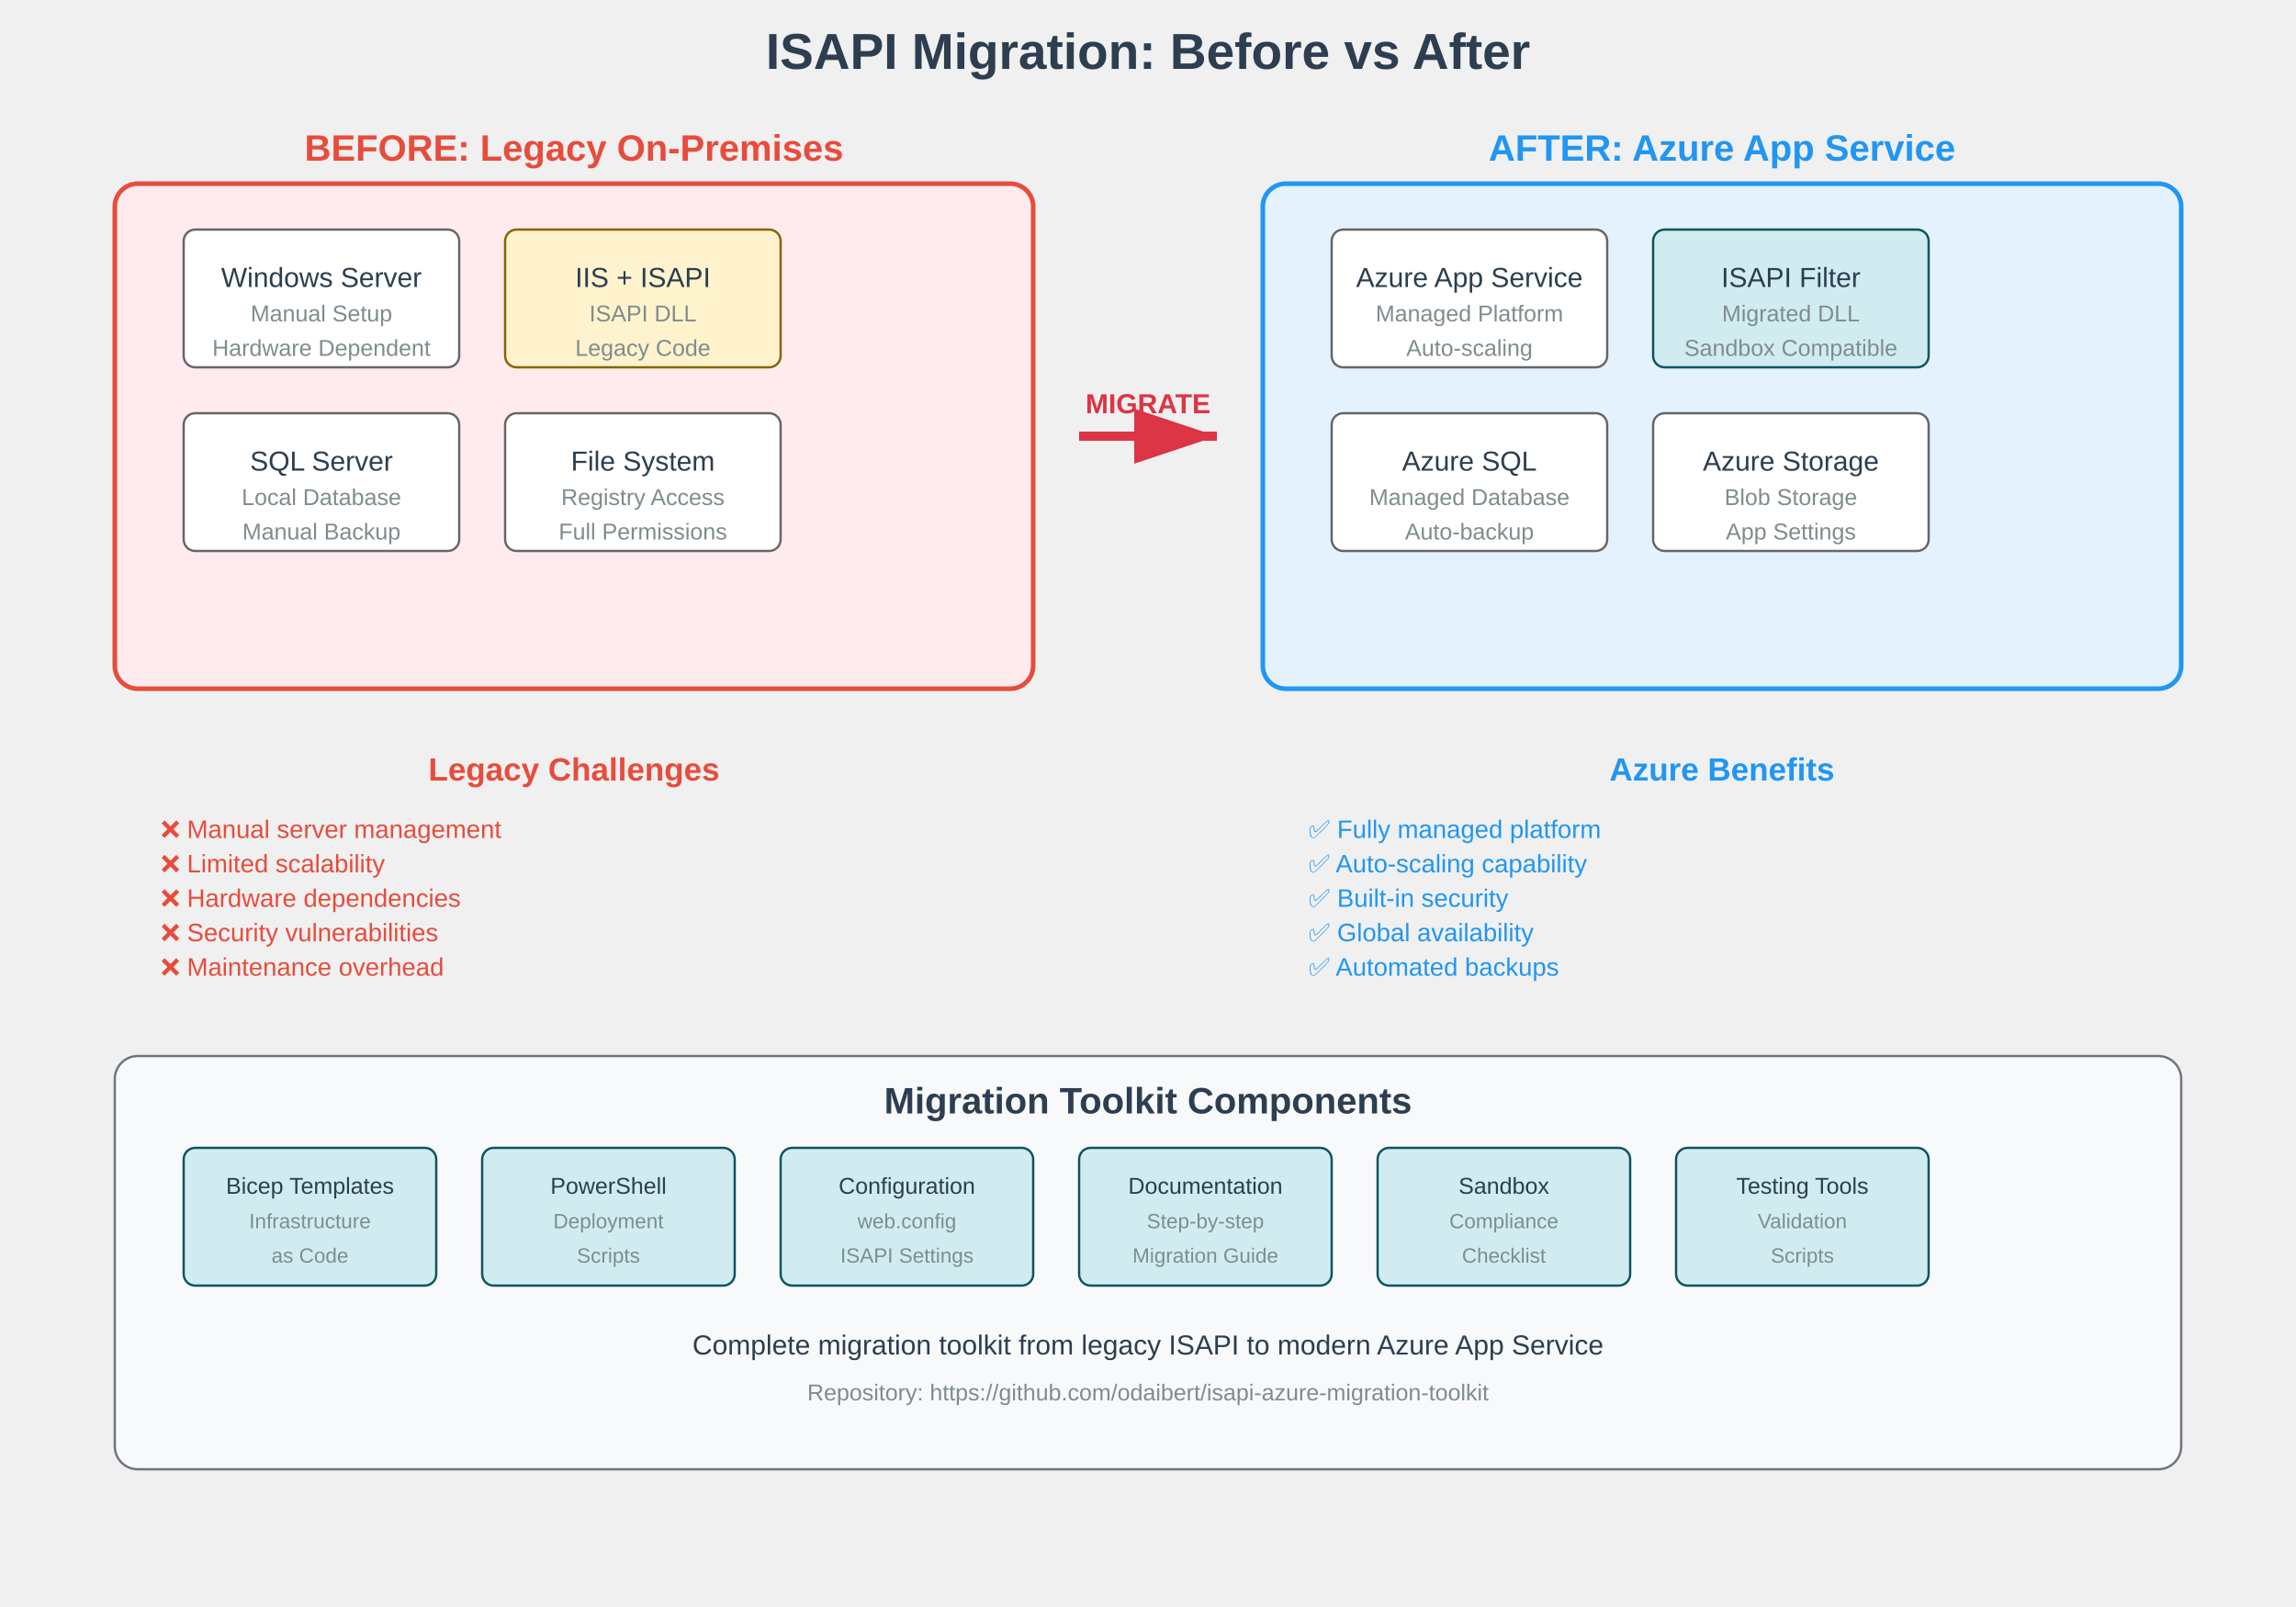
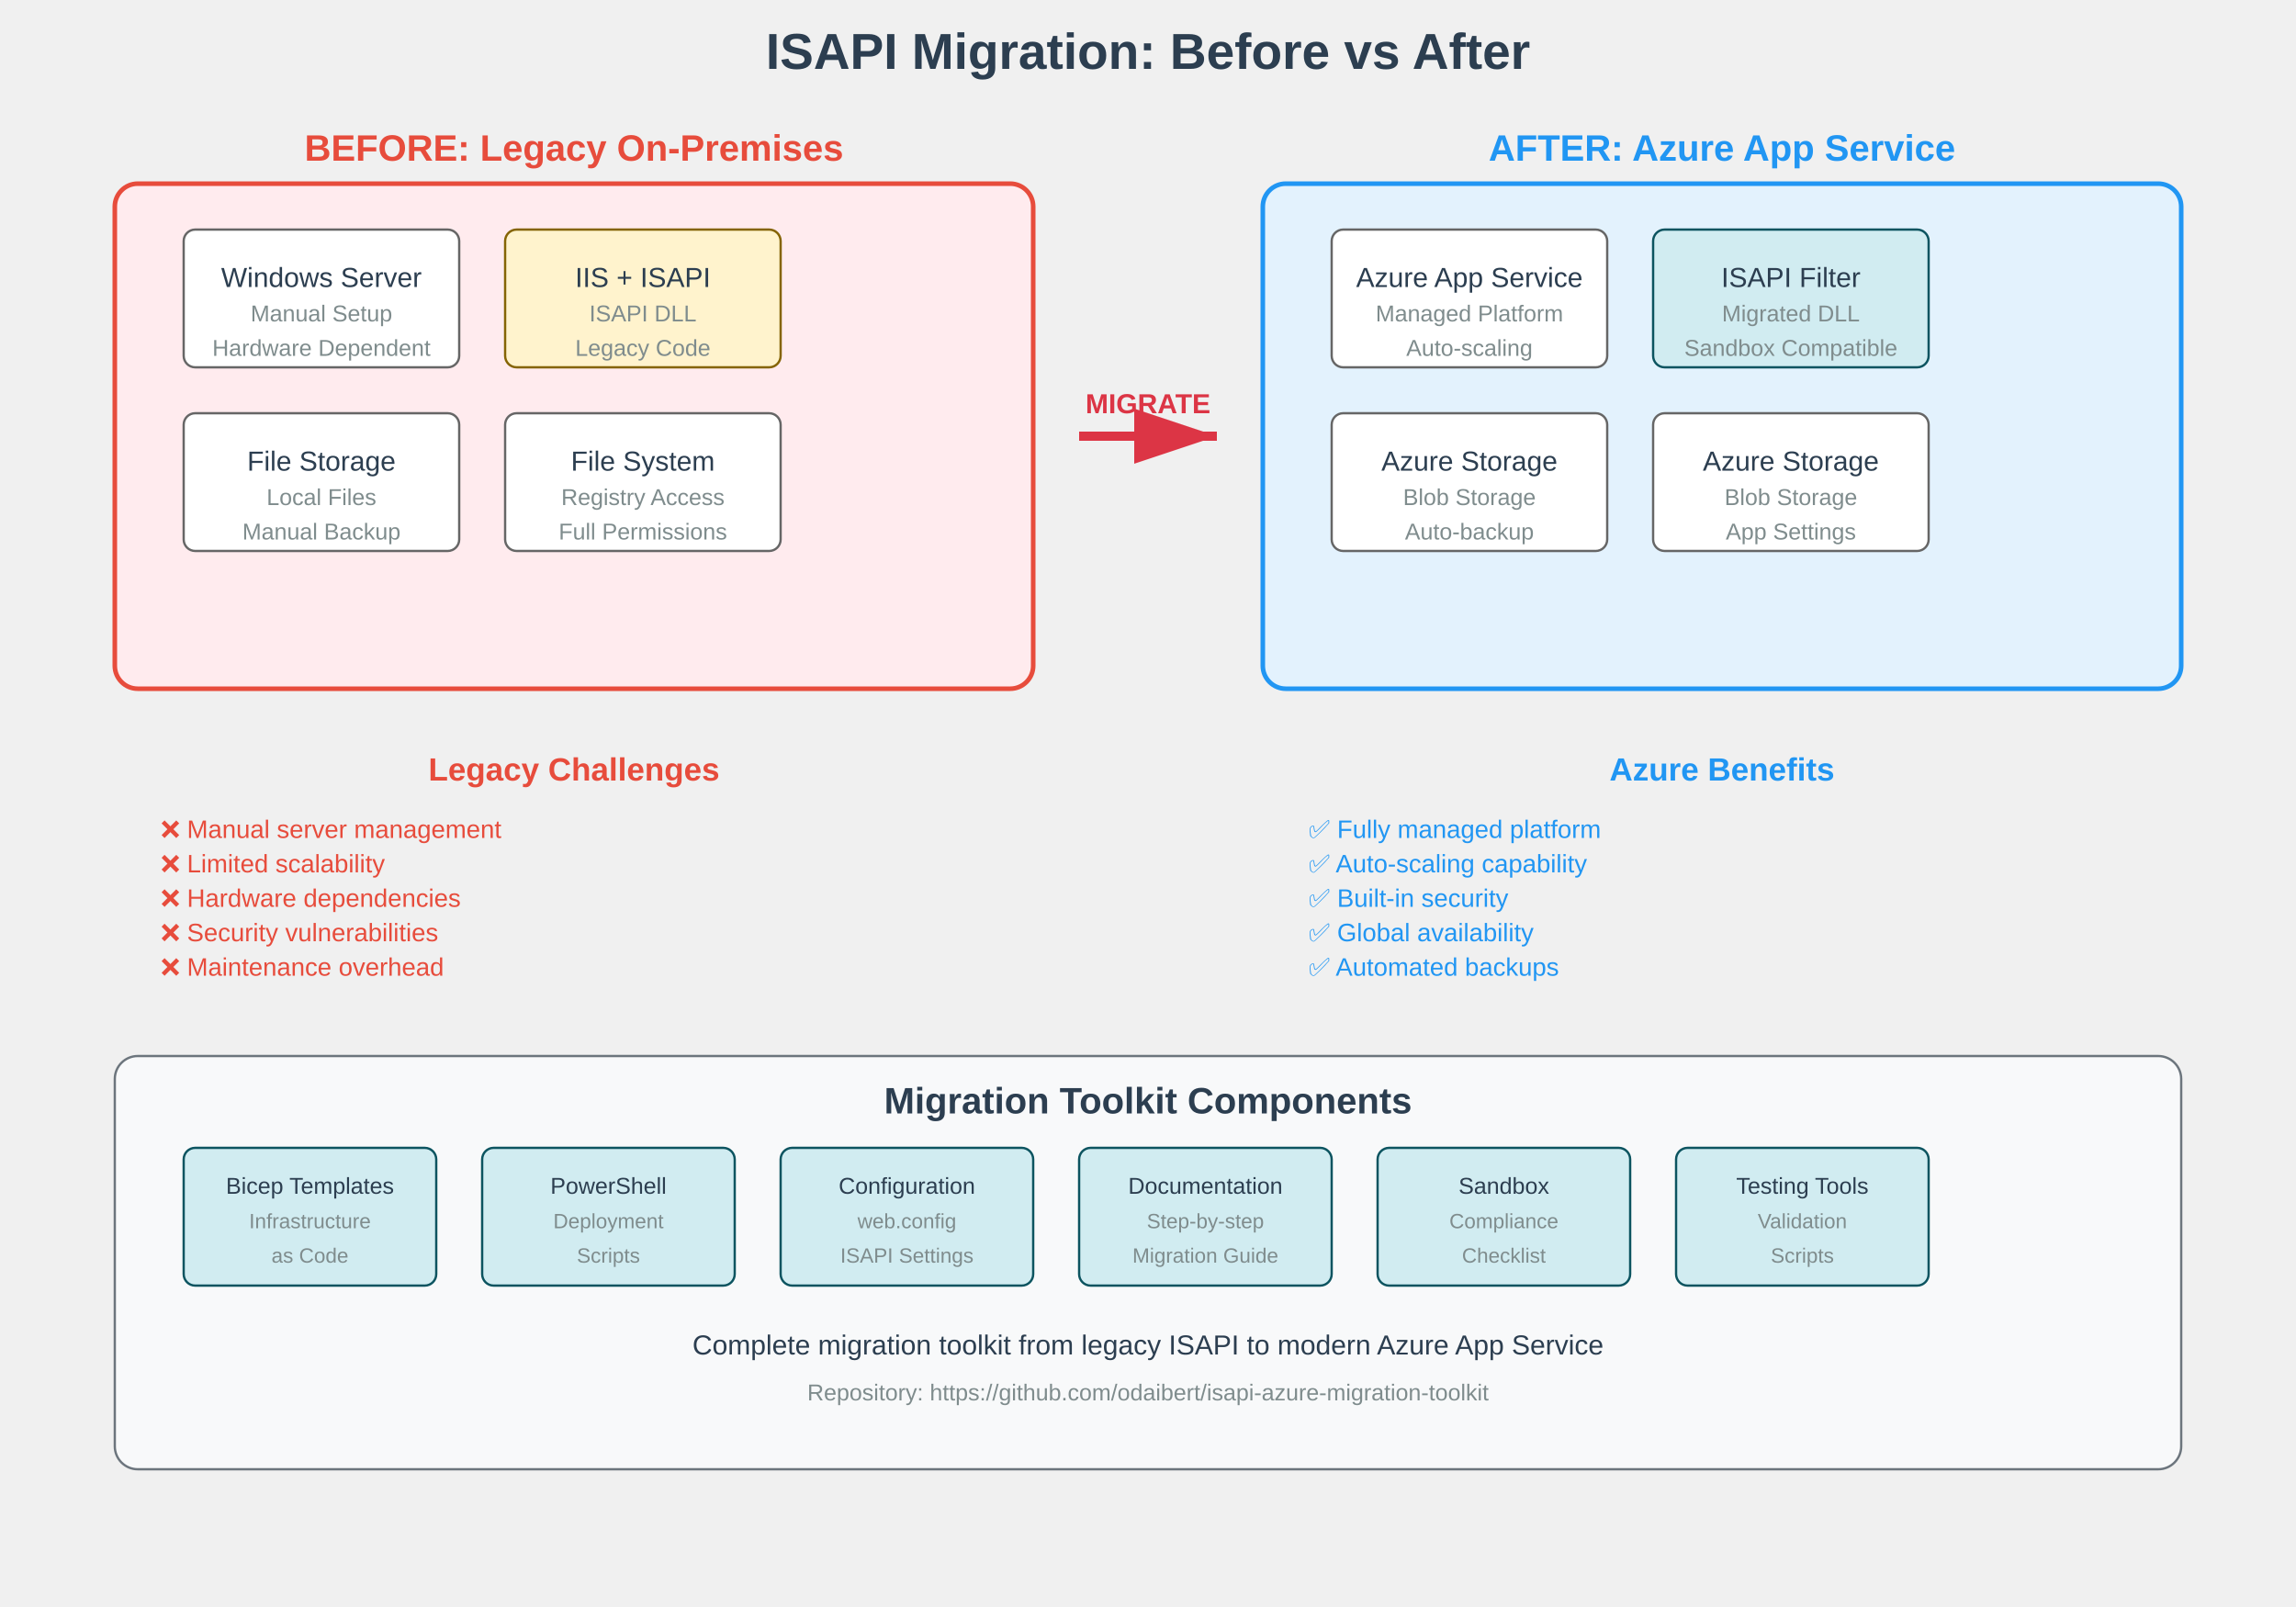
<svg xmlns="http://www.w3.org/2000/svg" width="1000" height="700">
  <text x="500" y="30" text-anchor="middle" font-family="Arial" font-size="22" font-weight="bold" fill="#2c3e50">ISAPI Migration: Before vs After</text>
  <text x="250" y="70" text-anchor="middle" font-family="Arial" font-size="16" font-weight="bold" fill="#e74c3c">BEFORE: Legacy On-Premises</text>
  <rect x="50" y="80" width="400" height="220" rx="10" fill="#ffebee" stroke="#e74c3c" stroke-width="2" />
  <rect x="80" y="100" width="120" height="60" rx="5" fill="#ffffff" stroke="#666666" stroke-width="1" />
  <text x="140" y="125" text-anchor="middle" font-family="Arial" font-size="12" fill="#2c3e50">Windows Server</text>
  <text x="140" y="140" text-anchor="middle" font-family="Arial" font-size="10" fill="#7f8c8d">Manual Setup</text>
  <text x="140" y="155" text-anchor="middle" font-family="Arial" font-size="10" fill="#7f8c8d">Hardware Dependent</text>
  <rect x="220" y="100" width="120" height="60" rx="5" fill="#fff3cd" stroke="#856404" stroke-width="1" />
  <text x="280" y="125" text-anchor="middle" font-family="Arial" font-size="12" fill="#2c3e50">IIS + ISAPI</text>
  <text x="280" y="140" text-anchor="middle" font-family="Arial" font-size="10" fill="#7f8c8d">ISAPI DLL</text>
  <text x="280" y="155" text-anchor="middle" font-family="Arial" font-size="10" fill="#7f8c8d">Legacy Code</text>
  <rect x="80" y="180" width="120" height="60" rx="5" fill="#ffffff" stroke="#666666" stroke-width="1" />
-   <text x="140" y="205" text-anchor="middle" font-family="Arial" font-size="12" fill="#2c3e50">SQL Server</text>
-   <text x="140" y="220" text-anchor="middle" font-family="Arial" font-size="10" fill="#7f8c8d">Local Database</text>
+   <text x="140" y="205" text-anchor="middle" font-family="Arial" font-size="12" fill="#2c3e50">File Storage</text>
+   <text x="140" y="220" text-anchor="middle" font-family="Arial" font-size="10" fill="#7f8c8d">Local Files</text>
  <text x="140" y="235" text-anchor="middle" font-family="Arial" font-size="10" fill="#7f8c8d">Manual Backup</text>
  <rect x="220" y="180" width="120" height="60" rx="5" fill="#ffffff" stroke="#666666" stroke-width="1" />
  <text x="280" y="205" text-anchor="middle" font-family="Arial" font-size="12" fill="#2c3e50">File System</text>
  <text x="280" y="220" text-anchor="middle" font-family="Arial" font-size="10" fill="#7f8c8d">Registry Access</text>
  <text x="280" y="235" text-anchor="middle" font-family="Arial" font-size="10" fill="#7f8c8d">Full Permissions</text>
  <path d="M 470 190 L 530 190" stroke="#dc3545" stroke-width="4" fill="none" marker-end="url(#arrow)" />
  <text x="500" y="180" text-anchor="middle" font-family="Arial" font-size="12" font-weight="bold" fill="#dc3545">MIGRATE</text>
  <text x="750" y="70" text-anchor="middle" font-family="Arial" font-size="16" font-weight="bold" fill="#2196f3">AFTER: Azure App Service</text>
  <rect x="550" y="80" width="400" height="220" rx="10" fill="#e3f2fd" stroke="#2196f3" stroke-width="2" />
  <rect x="580" y="100" width="120" height="60" rx="5" fill="#ffffff" stroke="#666666" stroke-width="1" />
  <text x="640" y="125" text-anchor="middle" font-family="Arial" font-size="12" fill="#2c3e50">Azure App Service</text>
  <text x="640" y="140" text-anchor="middle" font-family="Arial" font-size="10" fill="#7f8c8d">Managed Platform</text>
  <text x="640" y="155" text-anchor="middle" font-family="Arial" font-size="10" fill="#7f8c8d">Auto-scaling</text>
  <rect x="720" y="100" width="120" height="60" rx="5" fill="#d1ecf1" stroke="#0c5460" stroke-width="1" />
  <text x="780" y="125" text-anchor="middle" font-family="Arial" font-size="12" fill="#2c3e50">ISAPI Filter</text>
  <text x="780" y="140" text-anchor="middle" font-family="Arial" font-size="10" fill="#7f8c8d">Migrated DLL</text>
  <text x="780" y="155" text-anchor="middle" font-family="Arial" font-size="10" fill="#7f8c8d">Sandbox Compatible</text>
  <rect x="580" y="180" width="120" height="60" rx="5" fill="#ffffff" stroke="#666666" stroke-width="1" />
-   <text x="640" y="205" text-anchor="middle" font-family="Arial" font-size="12" fill="#2c3e50">Azure SQL</text>
-   <text x="640" y="220" text-anchor="middle" font-family="Arial" font-size="10" fill="#7f8c8d">Managed Database</text>
+   <text x="640" y="205" text-anchor="middle" font-family="Arial" font-size="12" fill="#2c3e50">Azure Storage</text>
+   <text x="640" y="220" text-anchor="middle" font-family="Arial" font-size="10" fill="#7f8c8d">Blob Storage</text>
  <text x="640" y="235" text-anchor="middle" font-family="Arial" font-size="10" fill="#7f8c8d">Auto-backup</text>
  <rect x="720" y="180" width="120" height="60" rx="5" fill="#ffffff" stroke="#666666" stroke-width="1" />
  <text x="780" y="205" text-anchor="middle" font-family="Arial" font-size="12" fill="#2c3e50">Azure Storage</text>
  <text x="780" y="220" text-anchor="middle" font-family="Arial" font-size="10" fill="#7f8c8d">Blob Storage</text>
  <text x="780" y="235" text-anchor="middle" font-family="Arial" font-size="10" fill="#7f8c8d">App Settings</text>
  <text x="250" y="340" text-anchor="middle" font-family="Arial" font-size="14" font-weight="bold" fill="#e74c3c">Legacy Challenges</text>
  <text x="70" y="365" font-family="Arial" font-size="11" fill="#e74c3c">❌ Manual server management</text>
  <text x="70" y="380" font-family="Arial" font-size="11" fill="#e74c3c">❌ Limited scalability</text>
  <text x="70" y="395" font-family="Arial" font-size="11" fill="#e74c3c">❌ Hardware dependencies</text>
  <text x="70" y="410" font-family="Arial" font-size="11" fill="#e74c3c">❌ Security vulnerabilities</text>
  <text x="70" y="425" font-family="Arial" font-size="11" fill="#e74c3c">❌ Maintenance overhead</text>
  <text x="750" y="340" text-anchor="middle" font-family="Arial" font-size="14" font-weight="bold" fill="#2196f3">Azure Benefits</text>
  <text x="570" y="365" font-family="Arial" font-size="11" fill="#2196f3">✅ Fully managed platform</text>
  <text x="570" y="380" font-family="Arial" font-size="11" fill="#2196f3">✅ Auto-scaling capability</text>
  <text x="570" y="395" font-family="Arial" font-size="11" fill="#2196f3">✅ Built-in security</text>
  <text x="570" y="410" font-family="Arial" font-size="11" fill="#2196f3">✅ Global availability</text>
  <text x="570" y="425" font-family="Arial" font-size="11" fill="#2196f3">✅ Automated backups</text>
  <rect x="50" y="460" width="900" height="180" rx="10" fill="#f8f9fa" stroke="#6c757d" stroke-width="1" />
  <text x="500" y="485" text-anchor="middle" font-family="Arial" font-size="16" font-weight="bold" fill="#2c3e50">Migration Toolkit Components</text>
  <rect x="80" y="500" width="110" height="60" rx="5" fill="#d1ecf1" stroke="#0c5460" stroke-width="1" />
  <text x="135" y="520" text-anchor="middle" font-family="Arial" font-size="10" fill="#2c3e50">Bicep Templates</text>
  <text x="135" y="535" text-anchor="middle" font-family="Arial" font-size="9" fill="#7f8c8d">Infrastructure</text>
  <text x="135" y="550" text-anchor="middle" font-family="Arial" font-size="9" fill="#7f8c8d">as Code</text>
  <rect x="210" y="500" width="110" height="60" rx="5" fill="#d1ecf1" stroke="#0c5460" stroke-width="1" />
  <text x="265" y="520" text-anchor="middle" font-family="Arial" font-size="10" fill="#2c3e50">PowerShell</text>
  <text x="265" y="535" text-anchor="middle" font-family="Arial" font-size="9" fill="#7f8c8d">Deployment</text>
  <text x="265" y="550" text-anchor="middle" font-family="Arial" font-size="9" fill="#7f8c8d">Scripts</text>
  <rect x="340" y="500" width="110" height="60" rx="5" fill="#d1ecf1" stroke="#0c5460" stroke-width="1" />
  <text x="395" y="520" text-anchor="middle" font-family="Arial" font-size="10" fill="#2c3e50">Configuration</text>
  <text x="395" y="535" text-anchor="middle" font-family="Arial" font-size="9" fill="#7f8c8d">web.config</text>
  <text x="395" y="550" text-anchor="middle" font-family="Arial" font-size="9" fill="#7f8c8d">ISAPI Settings</text>
  <rect x="470" y="500" width="110" height="60" rx="5" fill="#d1ecf1" stroke="#0c5460" stroke-width="1" />
  <text x="525" y="520" text-anchor="middle" font-family="Arial" font-size="10" fill="#2c3e50">Documentation</text>
  <text x="525" y="535" text-anchor="middle" font-family="Arial" font-size="9" fill="#7f8c8d">Step-by-step</text>
  <text x="525" y="550" text-anchor="middle" font-family="Arial" font-size="9" fill="#7f8c8d">Migration Guide</text>
  <rect x="600" y="500" width="110" height="60" rx="5" fill="#d1ecf1" stroke="#0c5460" stroke-width="1" />
  <text x="655" y="520" text-anchor="middle" font-family="Arial" font-size="10" fill="#2c3e50">Sandbox</text>
  <text x="655" y="535" text-anchor="middle" font-family="Arial" font-size="9" fill="#7f8c8d">Compliance</text>
  <text x="655" y="550" text-anchor="middle" font-family="Arial" font-size="9" fill="#7f8c8d">Checklist</text>
  <rect x="730" y="500" width="110" height="60" rx="5" fill="#d1ecf1" stroke="#0c5460" stroke-width="1" />
  <text x="785" y="520" text-anchor="middle" font-family="Arial" font-size="10" fill="#2c3e50">Testing Tools</text>
  <text x="785" y="535" text-anchor="middle" font-family="Arial" font-size="9" fill="#7f8c8d">Validation</text>
  <text x="785" y="550" text-anchor="middle" font-family="Arial" font-size="9" fill="#7f8c8d">Scripts</text>
  <text x="500" y="590" text-anchor="middle" font-family="Arial" font-size="12" fill="#2c3e50">Complete migration toolkit from legacy ISAPI to modern Azure App Service</text>
  <text x="500" y="610" text-anchor="middle" font-family="Arial" font-size="10" fill="#7f8c8d">Repository: https://github.com/odaibert/isapi-azure-migration-toolkit</text>
  <defs>
    <marker id="arrow" markerWidth="10" markerHeight="10" refX="9" refY="3" orient="auto" markerUnits="strokeWidth">
      <polygon points="0,0 0,6 9,3" fill="#dc3545" />
    </marker>
  </defs>
</svg>
